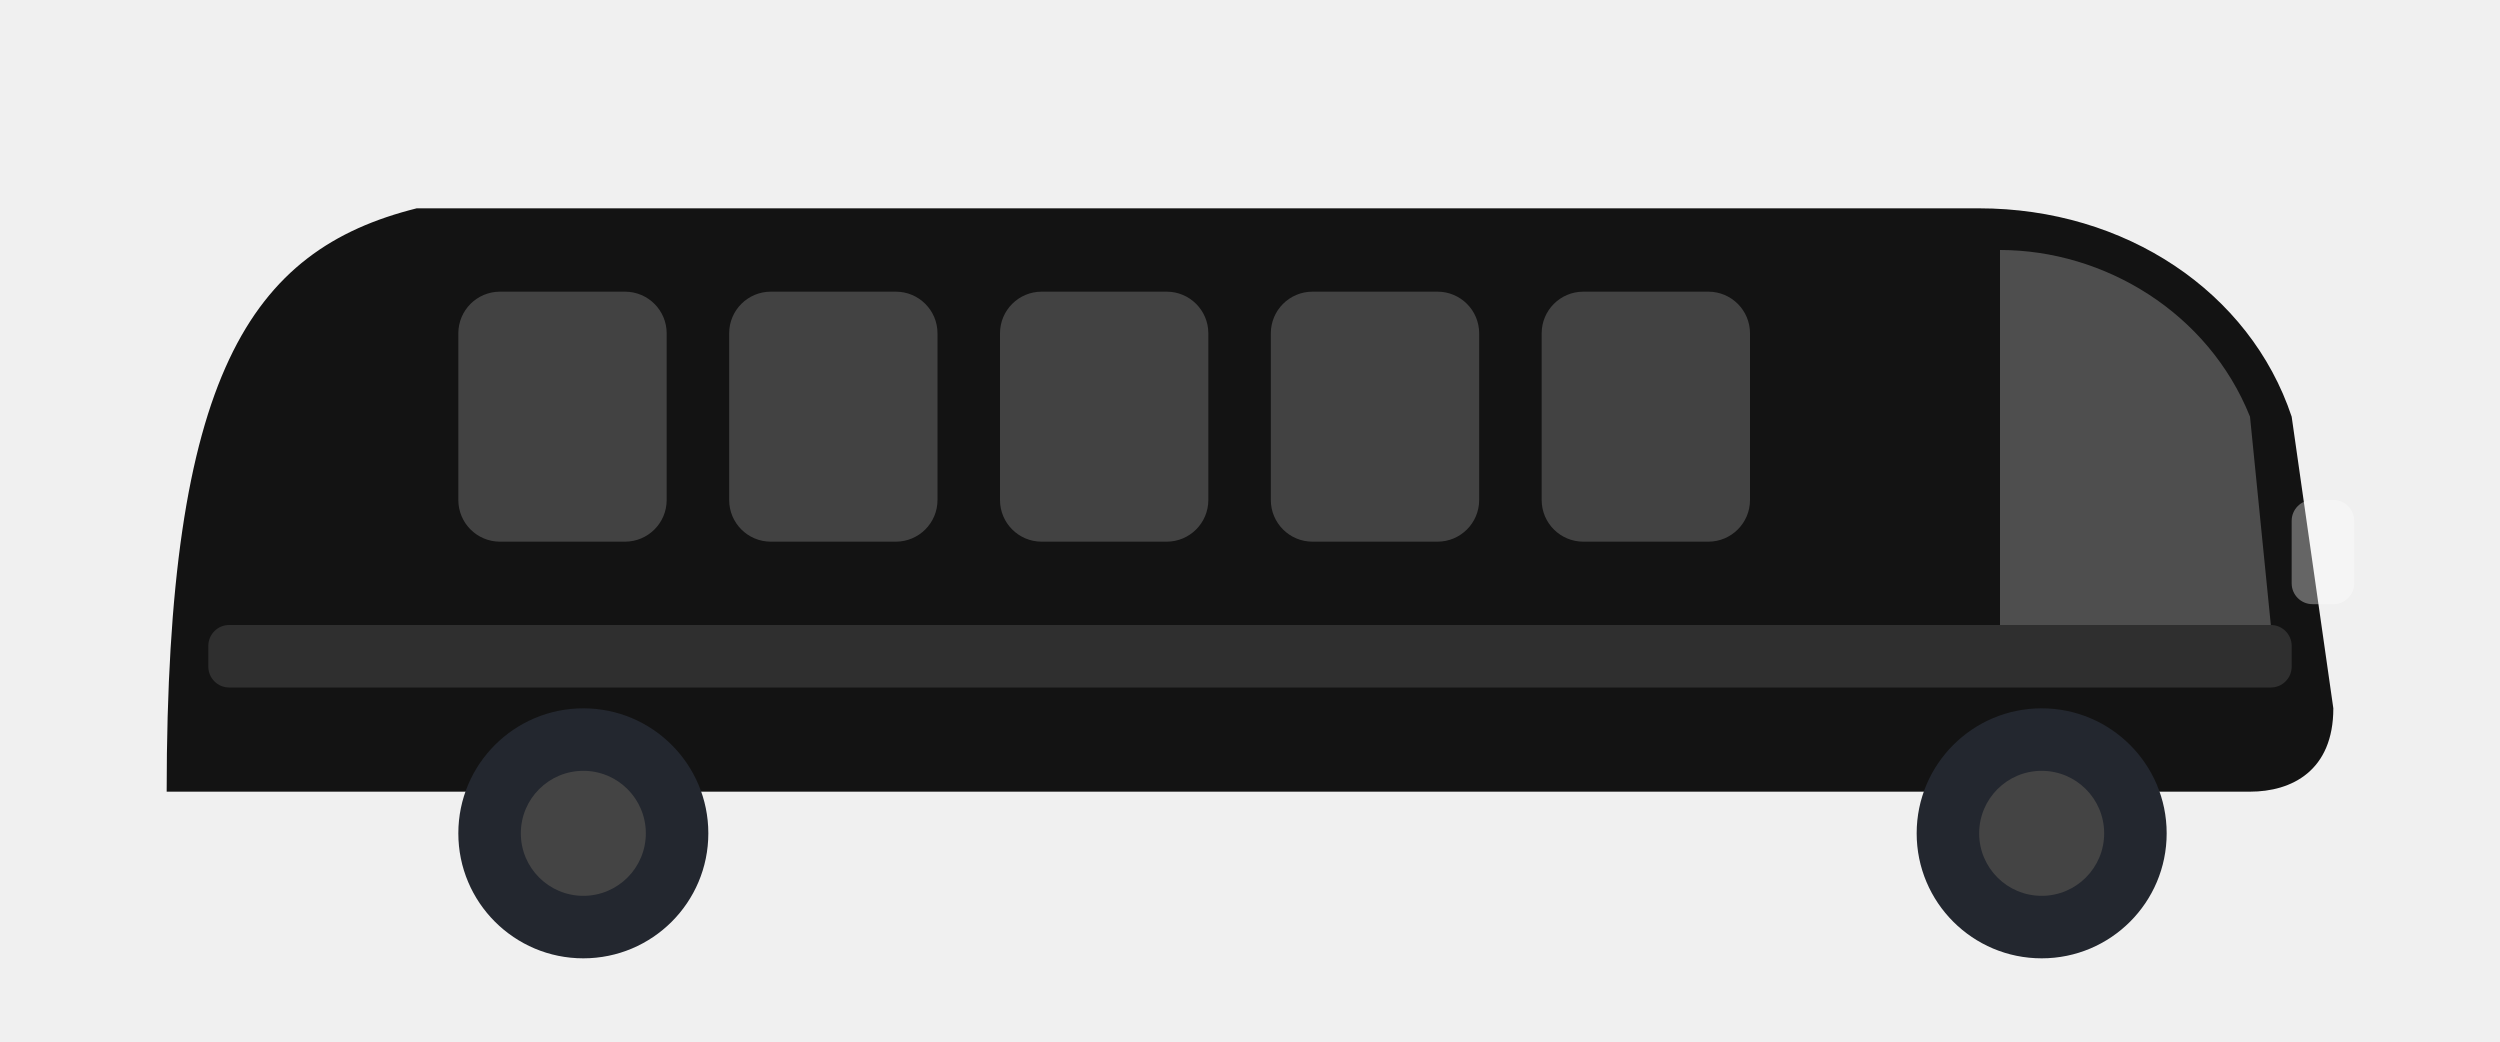
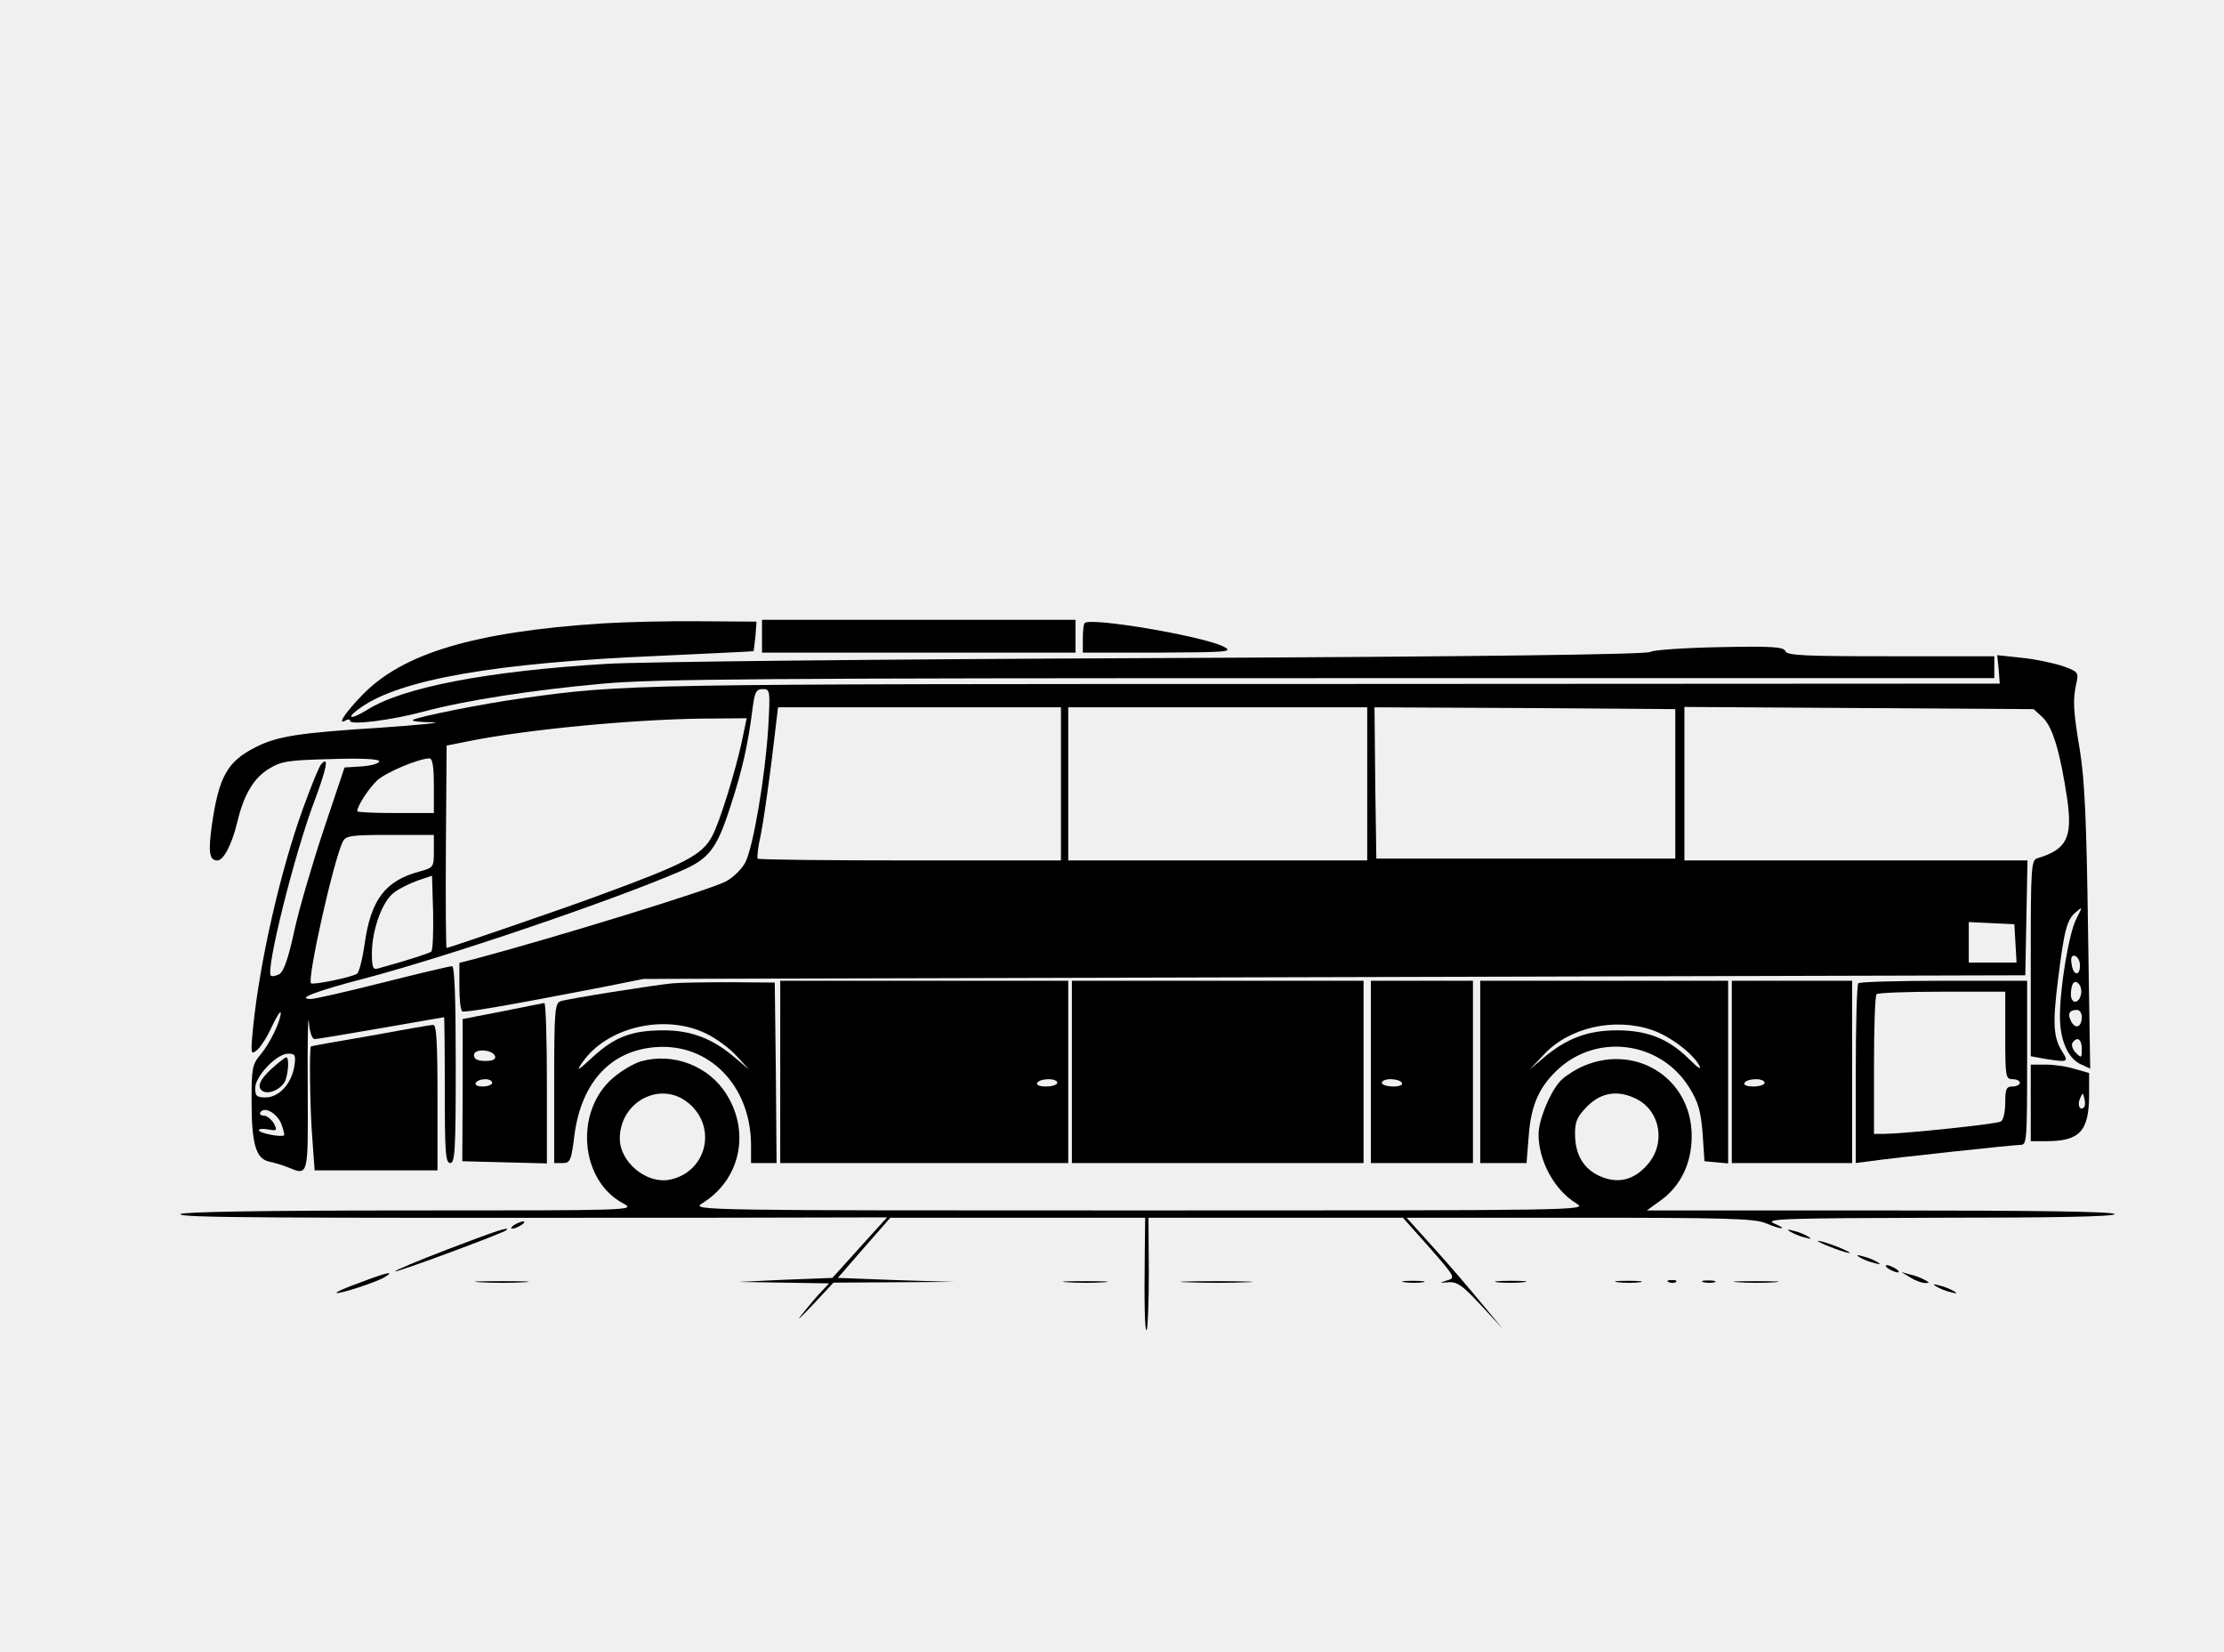
- <svg xmlns="http://www.w3.org/2000/svg" viewBox="0 0 120 50" fill="currentColor">
-   <path d="M8 38 C8 18, 12 12, 20 10 L95 10 C102 10, 108 14, 110 20 L112 34 C112 37, 110 38, 108 38 Z" opacity="0.92" />
-   <path d="M96 12 C101 12, 106 15, 108 20 L109 30 L96 30 Z" fill="#fff" opacity="0.25" />
-   <rect x="22" y="14" width="10" height="12" rx="2" fill="#fff" opacity="0.2" />
-   <rect x="35" y="14" width="10" height="12" rx="2" fill="#fff" opacity="0.2" />
-   <rect x="48" y="14" width="10" height="12" rx="2" fill="#fff" opacity="0.2" />
-   <rect x="61" y="14" width="10" height="12" rx="2" fill="#fff" opacity="0.2" />
-   <rect x="74" y="14" width="10" height="12" rx="2" fill="#fff" opacity="0.2" />
-   <rect x="10" y="30" width="100" height="3" rx="1" fill="#fff" opacity="0.12" />
-   <circle cx="28" cy="40" r="6" fill="#23272f" />
-   <circle cx="28" cy="40" r="3" fill="#444" />
-   <circle cx="98" cy="40" r="6" fill="#23272f" />
-   <circle cx="98" cy="40" r="3" fill="#444" />
-   <rect x="110" y="24" width="3" height="5" rx="1" fill="#fff" opacity="0.35" />
+ <svg xmlns="http://www.w3.org/2000/svg" version="1.0" width="610pt" height="453pt" viewBox="0 0 610 453" preserveAspectRatio="xMidYMid meet">
+   <g transform="translate(0,453) scale(0.1,-0.1)" fill="currentColor" stroke="none">
+     <path d="M1650 2820 c-349 -23 -545 -82 -655 -195 -49 -50 -73 -87 -45 -70 6 3 10 2 10 -2 0 -13 115 2 201 25 114 31 304 60 494 77 143 13 461 15 1993 15 l1822 0 0 30 0 30 -284 0 c-235 0 -285 2 -289 14 -5 12 -38 14 -182 11 -100 -2 -181 -8 -188 -13 -8 -7 -463 -13 -1357 -17 -740 -3 -1419 -10 -1510 -16 -324 -20 -555 -64 -653 -126 -47 -29 -61 -24 -18 6 108 77 368 123 815 142 143 7 262 12 263 13 0 0 3 19 5 41 l3 40 -155 1 c-85 1 -207 -2 -270 -6z" />
+     <path d="M2090 2785 l0 -45 430 0 430 0 0 45 0 45 -430 0 -430 0 0 -45z" />
+     <path d="M2975 2821 c-3 -2 -5 -22 -5 -43 l0 -38 208 0 c191 1 205 2 179 16 -52 28 -366 82 -382 65z" />
+     <path d="M5482 2694 l3 -39 -1850 -1 c-1898 0 -1922 0 -2201 -39 -110 -15 -294 -52 -302 -60 -3 -3 21 -6 54 -6 32 -1 -32 -7 -144 -15 -221 -14 -282 -23 -342 -54 -77 -39 -100 -81 -119 -214 -10 -73 -7 -96 15 -96 17 0 40 43 55 106 18 75 45 120 86 145 34 21 52 24 170 27 88 3 133 0 133 -6 0 -6 -21 -12 -47 -14 l-48 -3 -57 -170 c-31 -93 -68 -219 -81 -279 -16 -75 -29 -111 -41 -118 -10 -5 -20 -7 -23 -4 -15 15 64 331 118 475 36 96 42 129 20 105 -5 -5 -27 -58 -49 -119 -63 -173 -120 -424 -138 -605 -7 -72 -6 -74 11 -60 10 8 29 38 41 65 13 28 24 44 24 37 0 -22 -29 -83 -55 -114 -23 -27 -25 -37 -25 -127 0 -119 12 -159 48 -167 15 -3 37 -10 50 -15 59 -24 57 -30 56 218 -1 126 1 207 3 181 2 -28 9 -48 16 -48 7 0 89 14 182 30 94 16 171 30 173 30 1 0 2 -90 2 -200 0 -171 2 -200 15 -200 13 0 15 37 15 270 0 180 -3 270 -10 270 -6 0 -91 -20 -190 -45 -99 -25 -187 -45 -197 -45 -42 0 12 21 142 55 226 59 680 213 870 295 80 34 101 61 139 180 33 101 48 170 61 273 5 39 10 47 27 47 20 0 21 -3 15 -107 -8 -131 -41 -327 -63 -369 -9 -17 -32 -40 -52 -51 -41 -23 -475 -156 -689 -213 l-43 -11 0 -64 c0 -35 3 -66 8 -69 7 -4 124 16 382 66 l115 23 1895 5 1895 5 3 158 3 157 -471 0 -470 0 0 210 0 211 479 -3 479 -3 25 -23 c27 -26 48 -95 67 -224 15 -105 -1 -138 -82 -162 -17 -5 -18 -27 -18 -274 l0 -269 38 -7 c63 -10 66 -9 50 17 -26 40 -29 76 -13 202 17 136 24 164 51 185 16 14 16 13 -1 -20 -20 -38 -45 -187 -45 -268 0 -65 22 -115 57 -131 l26 -12 -6 383 c-4 292 -9 408 -22 488 -19 114 -20 139 -10 186 7 30 5 32 -40 48 -26 8 -77 19 -112 22 l-65 7 4 -39z m-2572 -314 l0 -210 -413 0 c-228 0 -416 2 -419 5 -2 3 1 33 9 67 7 35 20 127 30 206 l17 142 388 0 388 0 0 -210z m840 0 l0 -210 -410 0 -410 0 0 210 0 210 410 0 410 0 0 -210z m845 0 l0 -205 -410 0 -410 0 -3 208 -2 207 412 -2 413 -3 0 -205z m-2561 113 c-17 -78 -59 -215 -80 -255 -27 -53 -74 -77 -314 -165 -91 -34 -409 -143 -415 -143 -2 0 -3 125 -2 278 l2 277 60 12 c159 32 443 59 636 62 l127 1 -14 -67z m-844 -118 l0 -75 -105 0 c-58 0 -105 2 -105 5 0 15 31 62 54 84 23 22 113 60 144 61 8 0 12 -21 12 -75z m0 -180 c0 -43 -1 -45 -38 -55 -95 -25 -135 -77 -152 -200 -6 -41 -15 -77 -21 -81 -17 -10 -120 -31 -126 -26 -11 12 63 343 88 390 8 15 26 17 129 17 l120 0 0 -45z m-7 -275 c-7 -5 -55 -21 -145 -46 -15 -5 -18 2 -18 43 1 65 29 142 61 165 14 11 43 25 65 33 l39 13 3 -101 c1 -55 -1 -103 -5 -107z m4345 23 l3 -53 -65 0 -66 0 0 55 0 56 63 -3 62 -3 3 -52z m177 -61 c0 -31 -19 -28 -23 4 -3 18 0 25 10 22 7 -3 13 -14 13 -26z m3 -78 c-5 -28 -28 -29 -28 -1 0 13 3 27 7 31 10 10 25 -10 21 -30z m2 -63 c0 -28 -17 -35 -29 -13 -11 21 -6 32 16 32 7 0 13 -9 13 -19z m0 -88 c0 -25 -1 -26 -16 -11 -9 9 -13 21 -10 27 13 20 26 11 26 -16z m-4903 -49 c-8 -47 -42 -84 -79 -84 -24 0 -28 4 -28 26 0 32 59 94 90 94 20 0 22 -4 17 -36z m-36 -155 c6 -16 10 -31 8 -33 -7 -6 -69 6 -69 14 0 4 12 5 26 2 24 -4 25 -3 15 17 -7 11 -19 21 -27 21 -8 0 -13 4 -10 9 11 17 44 -1 57 -30z" />
+     <path d="M743 1597 c-25 -24 -34 -39 -30 -51 8 -20 44 -14 65 12 12 15 17 72 7 72 -3 0 -22 -15 -42 -33z" />
+     <path d="M1845 1833 c-53 -5 -285 -42 -307 -49 -16 -5 -18 -25 -18 -225 l0 -219 23 0 c21 0 24 6 33 80 20 143 100 229 223 238 147 11 261 -107 261 -270 l0 -48 35 0 35 0 -2 248 -3 247 -120 1 c-66 0 -138 -1 -160 -3z m90 -137 c28 -13 66 -41 85 -62 l35 -38 -39 33 c-62 53 -121 75 -196 75 -87 0 -134 -18 -194 -73 -42 -39 -47 -41 -28 -14 67 96 224 133 337 79z" />
+     <path d="M2140 1590 l0 -250 395 0 395 0 0 250 0 250 -395 0 -395 0 0 -250z m760 -30 c0 -5 -14 -10 -31 -10 -17 0 -28 4 -24 10 3 6 17 10 31 10 13 0 24 -4 24 -10z" />
+     <path d="M2940 1590 l0 -250 400 0 400 0 0 250 0 250 -400 0 -400 0 0 -250z" />
+     <path d="M3760 1590 l0 -250 140 0 140 0 0 250 0 250 -140 0 -140 0 0 -250z m85 -30 c4 -6 -7 -10 -24 -10 -17 0 -31 5 -31 10 0 6 11 10 24 10 14 0 28 -4 31 -10z" />
+     <path d="M4060 1590 l0 -250 64 0 63 0 6 74 c6 88 31 140 87 189 110 94 278 67 354 -57 24 -39 31 -63 36 -125 l5 -76 33 -3 32 -3 0 250 0 251 -340 0 -340 0 0 -250z m471 115 c50 -17 113 -65 130 -98 7 -13 -4 -6 -27 17 -57 57 -115 80 -199 80 -80 0 -138 -22 -201 -75 l-39 -33 40 42 c69 74 193 102 296 67z" />
+     <path d="M4750 1590 l0 -250 165 0 165 0 0 250 0 250 -165 0 -165 0 0 -250z m90 -30 c0 -5 -14 -10 -31 -10 -17 0 -28 4 -24 10 3 6 17 10 31 10 13 0 24 -4 24 -10z" />
+     <path d="M5097 1833 c-4 -3 -7 -116 -7 -250 l0 -243 38 5 c62 9 396 45 415 45 16 0 17 17 17 225 l0 225 -228 0 c-126 0 -232 -3 -235 -7z m403 -143 c0 -113 1 -120 20 -120 11 0 20 -4 20 -10 0 -5 -9 -10 -20 -10 -17 0 -20 -7 -20 -44 0 -25 -5 -48 -12 -52 -11 -7 -259 -33 -320 -34 l-28 0 0 188 c0 104 3 192 7 195 3 4 84 7 180 7 l173 0 0 -120z" />
+     <path d="M1377 1756 l-108 -21 0 -195 -1 -195 116 -3 116 -3 0 221 c0 121 -3 219 -7 219 -5 -1 -57 -11 -116 -23z m-19 -123 c2 -9 -7 -13 -27 -13 -21 0 -31 5 -31 16 0 19 51 16 58 -3z m-8 -73 c0 -5 -12 -10 -26 -10 -14 0 -23 4 -19 10 3 6 15 10 26 10 10 0 19 -4 19 -10z" />
+     <path d="M1015 1689 c-88 -15 -161 -28 -162 -29 -5 0 -3 -177 4 -257 l6 -83 168 0 169 0 0 200 c0 154 -3 200 -12 199 -7 0 -85 -14 -173 -30z" />
+     <path d="M1758 1619 c-20 -6 -54 -26 -76 -45 -107 -91 -92 -282 28 -345 34 -19 24 -19 -587 -19 -404 0 -624 -4 -628 -10 -6 -10 215 -11 1449 -10 l489 1 -75 -83 -75 -83 -129 -5 -129 -6 124 -2 125 -2 -30 -32 c-16 -18 -38 -45 -49 -59 -11 -14 5 1 36 34 l55 59 165 1 164 1 -158 5 -159 6 72 83 72 82 350 0 349 0 -1 -87 c-2 -149 0 -227 5 -221 3 3 6 74 6 157 l-1 151 349 0 349 0 73 -82 c70 -80 72 -83 48 -90 -22 -7 -22 -7 4 -5 24 2 40 -10 89 -63 l60 -65 -59 71 c-32 39 -91 108 -132 153 l-73 81 475 0 c399 0 480 -2 510 -15 45 -19 63 -18 22 0 -26 12 35 14 453 15 314 0 482 3 482 10 0 7 -221 10 -642 10 l-641 0 40 29 c53 39 83 101 83 175 0 163 -162 260 -310 186 -19 -10 -43 -26 -52 -37 -27 -30 -58 -105 -58 -144 0 -73 43 -153 104 -190 31 -19 16 -19 -1199 -19 -1202 0 -1229 0 -1200 19 104 63 134 193 68 299 -48 78 -146 116 -235 91z m131 -115 c80 -67 48 -191 -54 -210 -63 -11 -135 49 -135 113 0 102 113 161 189 97z m2601 11 c65 -34 79 -122 29 -179 -38 -44 -83 -54 -133 -31 -44 21 -66 59 -66 116 0 33 6 47 34 75 39 39 86 45 136 19z" />
+     <path d="M5570 1505 l0 -105 43 0 c92 0 117 28 117 128 l0 59 -39 11 c-21 7 -57 12 -80 12 l-41 0 0 -105z m146 -12 c-11 -11 -19 6 -11 24 8 17 8 17 12 0 3 -10 2 -21 -1 -24z" />
+     <path d="M1410 1170 c-8 -5 -10 -10 -5 -10 6 0 17 5 25 10 8 5 11 10 5 10 -5 0 -17 -5 -25 -10z" />
+     <path d="M1227 1103 c-81 -31 -145 -58 -143 -60 3 -4 297 105 305 113 11 11 -26 -1 -162 -53z" />
+     <path d="M4910 1152 c8 -5 26 -13 40 -16 17 -5 20 -4 10 2 -8 5 -26 13 -40 16 -17 5 -20 4 -10 -2z" />
+     <path d="M5005 1116 c17 -7 41 -16 55 -20 20 -5 19 -3 -5 8 -16 7 -41 16 -55 20 -20 5 -19 3 5 -8z" />
+     <path d="M5100 1082 c8 -5 26 -13 40 -16 17 -5 20 -4 10 2 -8 5 -26 13 -40 16 -17 5 -20 4 -10 -2z" />
+     <path d="M5180 1050 c8 -5 20 -10 25 -10 6 0 3 5 -5 10 -8 5 -19 10 -25 10 -5 0 -3 -5 5 -10z" />
+     <path d="M987 1012 c-37 -13 -66 -26 -64 -28 4 -5 109 29 132 43 30 18 8 14 -68 -15z" />
+     <path d="M5240 1026 c14 -9 32 -15 40 -15 13 0 13 1 0 8 -8 5 -26 12 -40 15 l-25 7 25 -15z" />
+     <path d="M1318 1013 c34 -2 88 -2 120 0 31 2 3 3 -63 3 -66 0 -92 -1 -57 -3z" />
+     <path d="M2928 1013 c29 -2 74 -2 100 0 26 2 2 3 -53 3 -55 0 -76 -1 -47 -3z" />
+     <path d="M3258 1013 c46 -2 118 -2 160 0 42 1 5 3 -83 3 -88 0 -123 -2 -77 -3z" />
+     <path d="M3853 1013 c15 -2 37 -2 50 0 12 2 0 4 -28 4 -27 0 -38 -2 -22 -4z" />
+     <path d="M4107 1013 c18 -2 50 -2 70 0 21 2 7 4 -32 4 -38 0 -55 -2 -38 -4z" />
+     <path d="M4438 1013 c18 -2 45 -2 60 0 15 2 0 4 -33 4 -33 0 -45 -2 -27 -4z" />
+     <path d="M4578 1013 c7 -3 16 -2 19 1 4 3 -2 6 -13 5 -11 0 -14 -3 -6 -6z" />
+     <path d="M4673 1013 c9 -2 23 -2 30 0 6 3 -1 5 -18 5 -16 0 -22 -2 -12 -5z" />
+     <path d="M4768 1013 c29 -2 74 -2 100 0 26 2 2 3 -53 3 -55 0 -76 -1 -47 -3z" />
+     <path d="M5310 1002 c8 -5 26 -13 40 -16 17 -5 20 -4 10 2 -8 5 -26 13 -40 16 -17 5 -20 4 -10 -2z" />
+   </g>
</svg>
